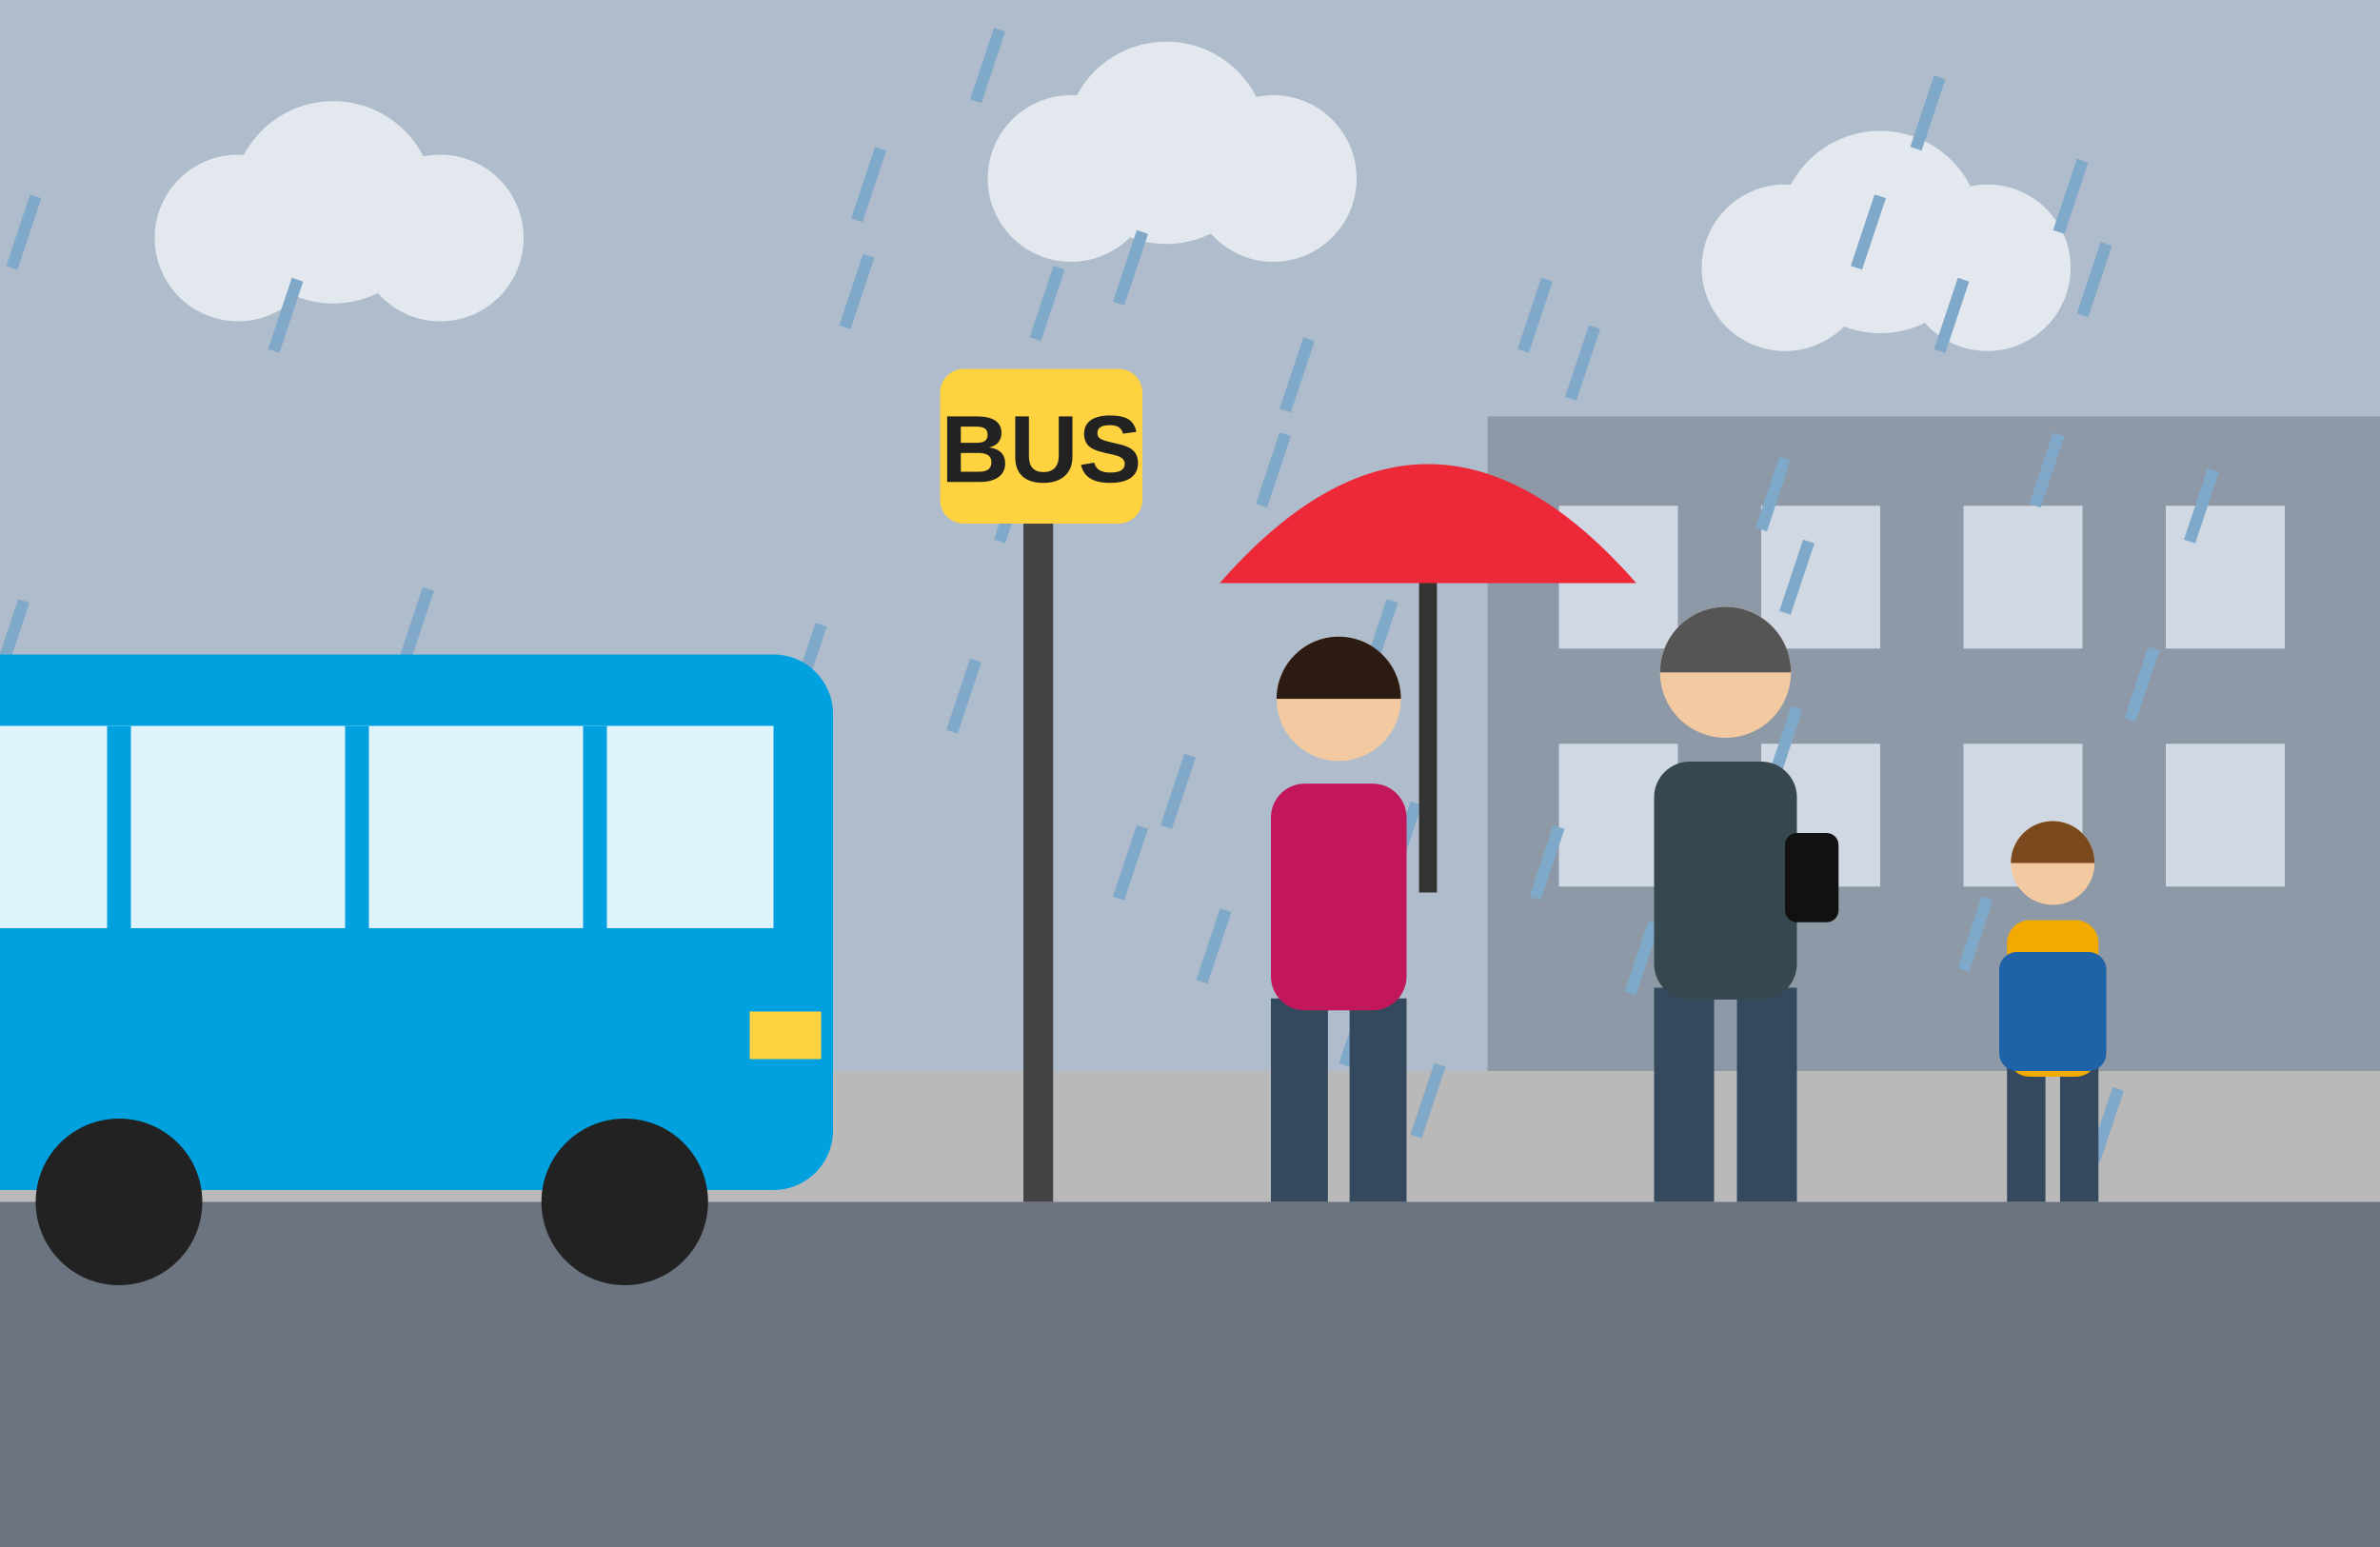
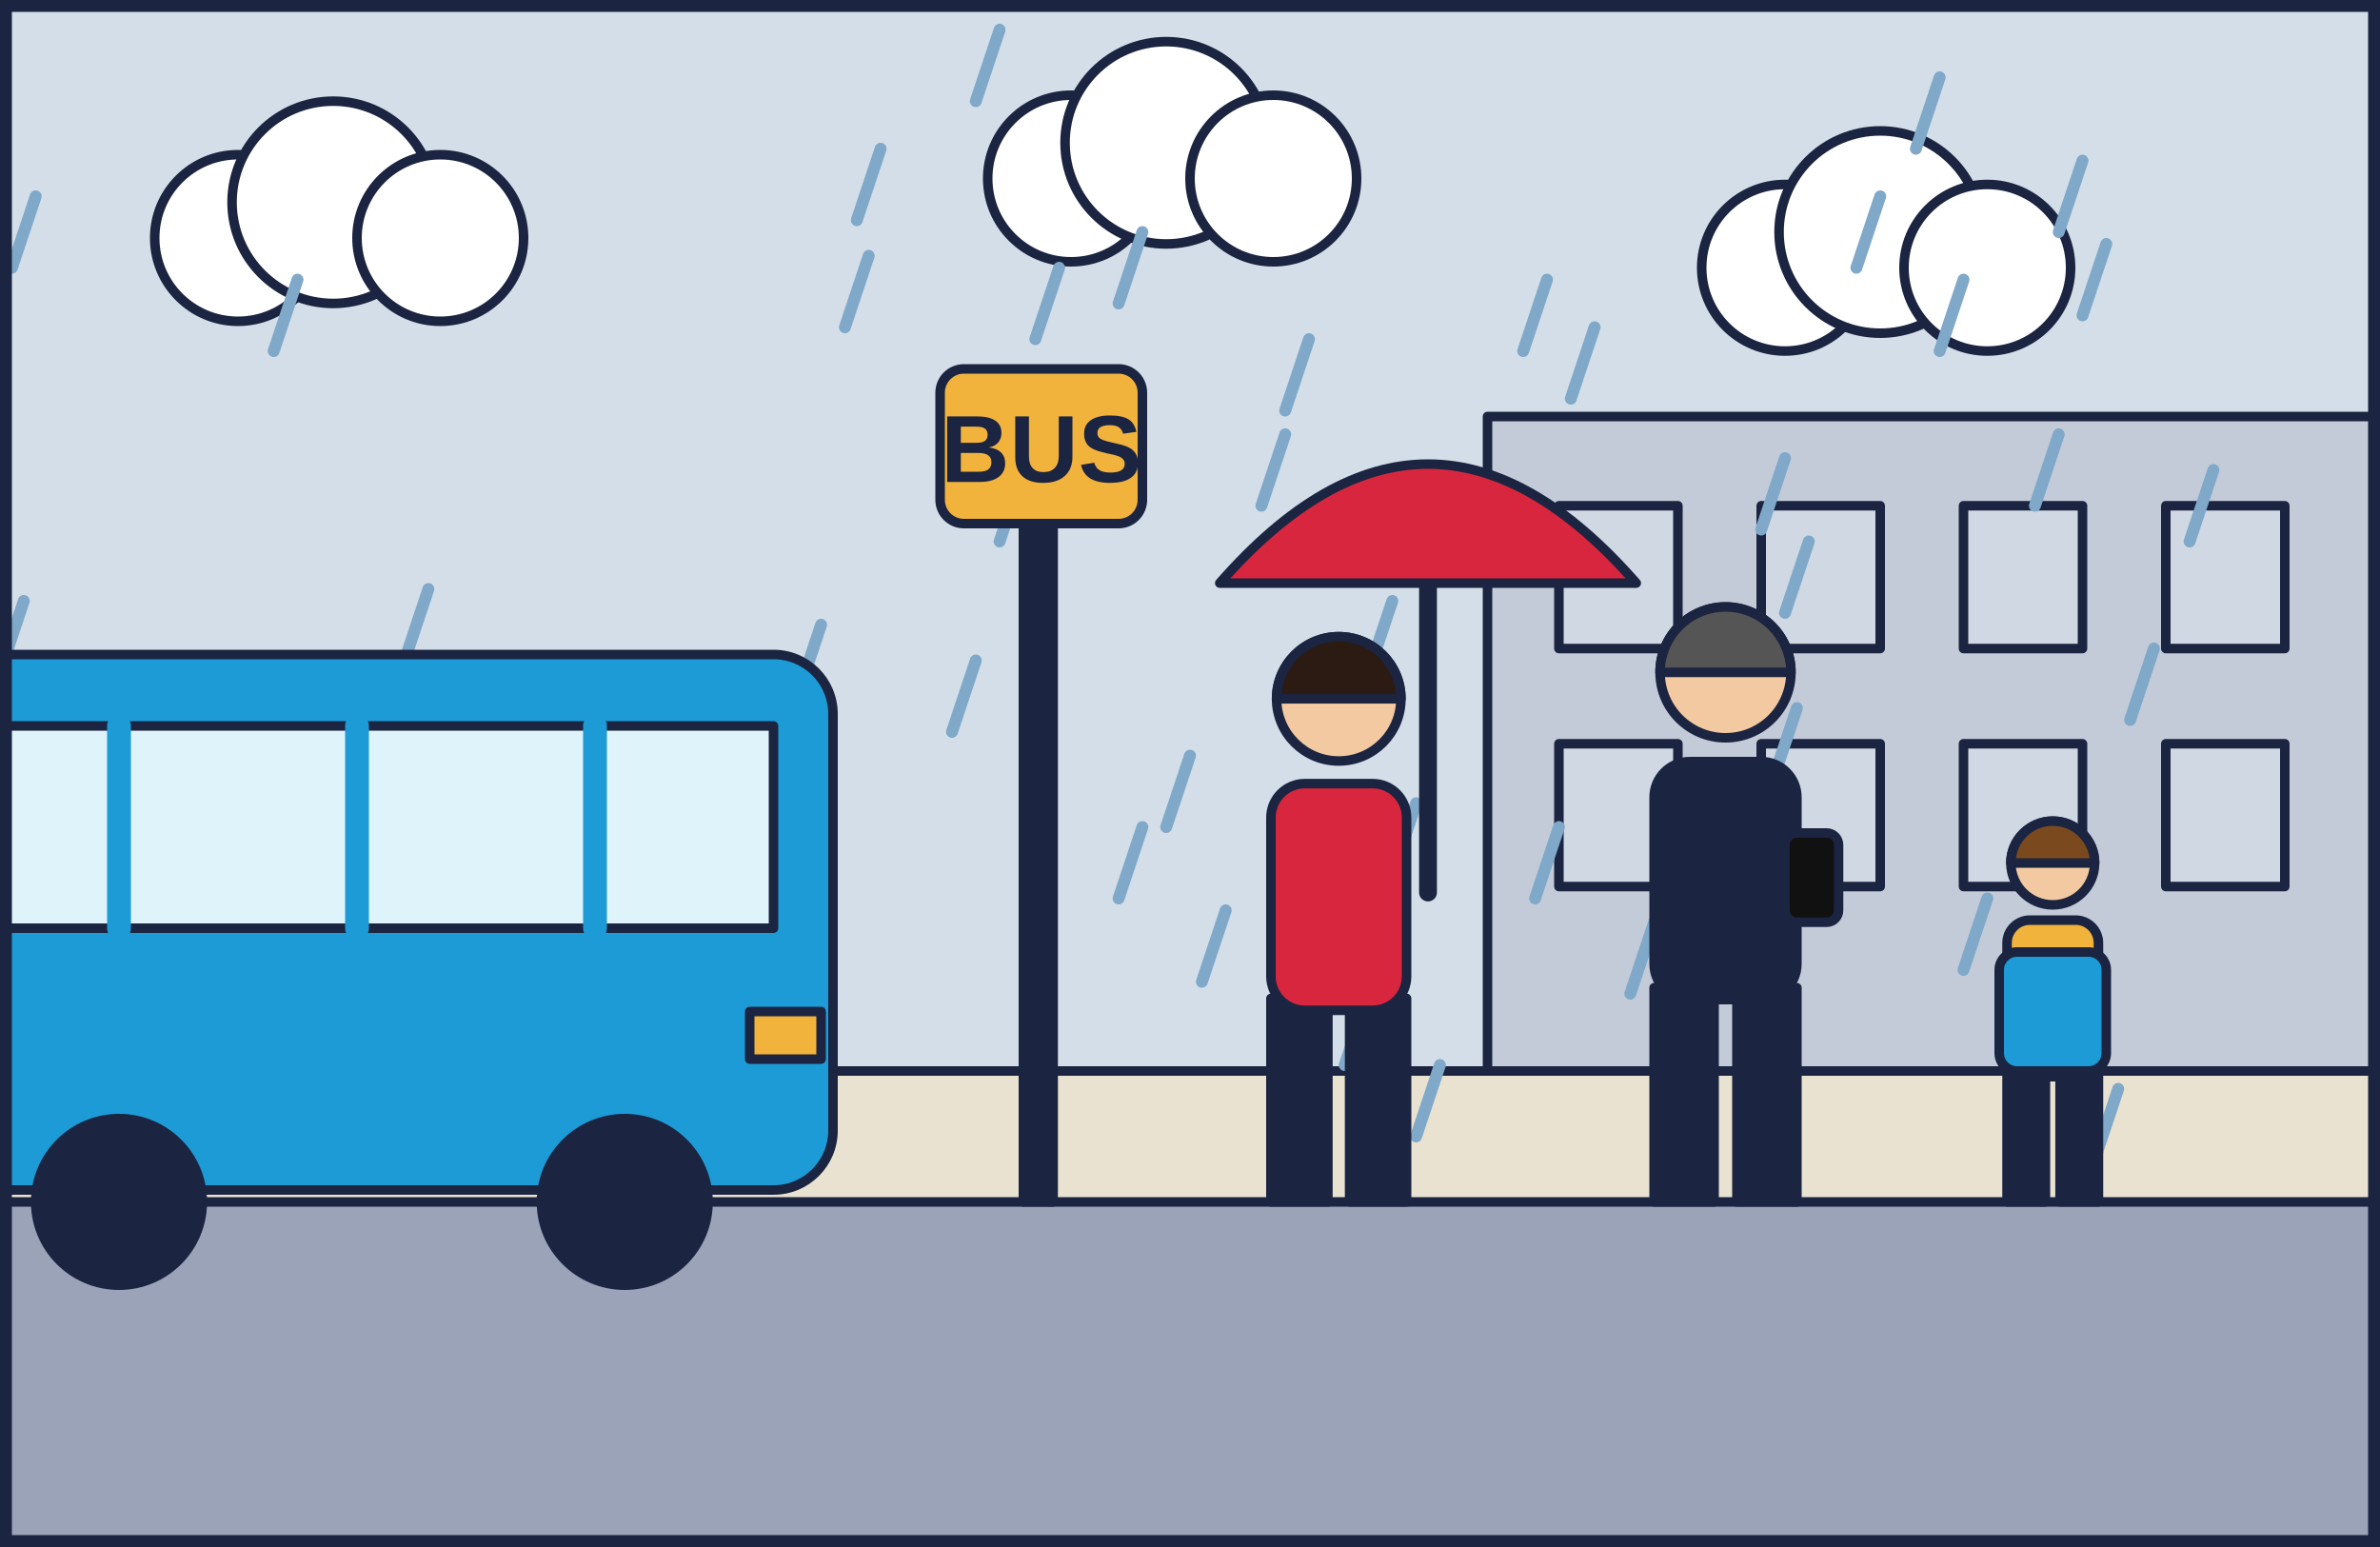
- <svg xmlns="http://www.w3.org/2000/svg" viewBox="0 0 400 260" role="img" aria-label="Busarrêt">
-   <rect width="400" height="260" fill="#aebccb" />
-   <g fill="#e3e8ee">
-     <circle cx="40" cy="40" r="14" />
-     <circle cx="56" cy="34" r="17" />
-     <circle cx="74" cy="40" r="14" />
+ <svg xmlns="http://www.w3.org/2000/svg" viewBox="0 0 400 260" role="img" aria-label="Busarrêt" data-style="luftpost">
+   <g stroke="#1B2440" stroke-width="1.6" stroke-linejoin="round" stroke-linecap="round">
+     <rect width="400" height="260" fill="#D3DEE8" />
+     <g fill="#FFFFFF">
+       <circle cx="40" cy="40" r="14" />
+       <circle cx="56" cy="34" r="17" />
+       <circle cx="74" cy="40" r="14" />
+     </g>
+     <g fill="#FFFFFF">
+       <circle cx="180" cy="30" r="14" />
+       <circle cx="196" cy="24" r="17" />
+       <circle cx="214" cy="30" r="14" />
+     </g>
+     <g fill="#FFFFFF">
+       <circle cx="300" cy="45" r="14" />
+       <circle cx="316" cy="39" r="17" />
+       <circle cx="334" cy="45" r="14" />
+     </g>
+     <rect x="250" y="70" width="150" height="110" fill="#C3CBD9" />
+     <rect x="262" y="85" width="20" height="24" fill="#cfd8e3" />
+     <rect x="262" y="125" width="20" height="24" fill="#cfd8e3" />
+     <rect x="296" y="85" width="20" height="24" fill="#cfd8e3" />
+     <rect x="296" y="125" width="20" height="24" fill="#cfd8e3" />
+     <rect x="330" y="85" width="20" height="24" fill="#cfd8e3" />
+     <rect x="330" y="125" width="20" height="24" fill="#cfd8e3" />
+     <rect x="364" y="85" width="20" height="24" fill="#cfd8e3" />
+     <rect x="364" y="125" width="20" height="24" fill="#cfd8e3" />
+     <rect y="180" width="400" height="80" fill="#9AA3B8" />
+     <rect y="180" width="400" height="22" fill="#E9E2D0" />
+     <line x1="4" y1="101" x2="0" y2="113" stroke="#7fa8c9" stroke-width="2" />
+     <line x1="138" y1="105" x2="134" y2="117" stroke="#7fa8c9" stroke-width="2" />
+     <line x1="192" y1="139" x2="188" y2="151" stroke="#7fa8c9" stroke-width="2" />
+     <line x1="326" y1="13" x2="322" y2="25" stroke="#7fa8c9" stroke-width="2" />
+     <line x1="300" y1="77" x2="296" y2="89" stroke="#7fa8c9" stroke-width="2" />
+     <line x1="354" y1="41" x2="350" y2="53" stroke="#7fa8c9" stroke-width="2" />
+     <line x1="168" y1="5" x2="164" y2="17" stroke="#7fa8c9" stroke-width="2" />
+     <line x1="302" y1="119" x2="298" y2="131" stroke="#7fa8c9" stroke-width="2" />
+     <line x1="356" y1="183" x2="352" y2="195" stroke="#7fa8c9" stroke-width="2" />
+     <line x1="330" y1="47" x2="326" y2="59" stroke="#7fa8c9" stroke-width="2" />
+     <line x1="304" y1="91" x2="300" y2="103" stroke="#7fa8c9" stroke-width="2" />
+     <line x1="278" y1="155" x2="274" y2="167" stroke="#7fa8c9" stroke-width="2" />
+     <line x1="172" y1="79" x2="168" y2="91" stroke="#7fa8c9" stroke-width="2" />
+     <line x1="146" y1="43" x2="142" y2="55" stroke="#7fa8c9" stroke-width="2" />
+     <line x1="200" y1="127" x2="196" y2="139" stroke="#7fa8c9" stroke-width="2" />
+     <line x1="334" y1="151" x2="330" y2="163" stroke="#7fa8c9" stroke-width="2" />
+     <line x1="148" y1="25" x2="144" y2="37" stroke="#7fa8c9" stroke-width="2" />
+     <line x1="362" y1="109" x2="358" y2="121" stroke="#7fa8c9" stroke-width="2" />
+     <line x1="16" y1="123" x2="12" y2="135" stroke="#7fa8c9" stroke-width="2" />
+     <line x1="230" y1="167" x2="226" y2="179" stroke="#7fa8c9" stroke-width="2" />
+     <line x1="44" y1="151" x2="40" y2="163" stroke="#7fa8c9" stroke-width="2" />
+     <line x1="178" y1="45" x2="174" y2="57" stroke="#7fa8c9" stroke-width="2" />
+     <line x1="72" y1="99" x2="68" y2="111" stroke="#7fa8c9" stroke-width="2" />
+     <line x1="206" y1="153" x2="202" y2="165" stroke="#7fa8c9" stroke-width="2" />
+     <line x1="260" y1="47" x2="256" y2="59" stroke="#7fa8c9" stroke-width="2" />
+     <line x1="234" y1="101" x2="230" y2="113" stroke="#7fa8c9" stroke-width="2" />
+     <line x1="128" y1="165" x2="124" y2="177" stroke="#7fa8c9" stroke-width="2" />
+     <line x1="262" y1="139" x2="258" y2="151" stroke="#7fa8c9" stroke-width="2" />
+     <line x1="316" y1="33" x2="312" y2="45" stroke="#7fa8c9" stroke-width="2" />
+     <line x1="50" y1="47" x2="46" y2="59" stroke="#7fa8c9" stroke-width="2" />
+     <line x1="24" y1="181" x2="20" y2="193" stroke="#7fa8c9" stroke-width="2" />
+     <line x1="238" y1="135" x2="234" y2="147" stroke="#7fa8c9" stroke-width="2" />
+     <line x1="372" y1="79" x2="368" y2="91" stroke="#7fa8c9" stroke-width="2" />
+     <line x1="346" y1="73" x2="342" y2="85" stroke="#7fa8c9" stroke-width="2" />
+     <line x1="0" y1="117" x2="-4" y2="129" stroke="#7fa8c9" stroke-width="2" />
+     <line x1="134" y1="161" x2="130" y2="173" stroke="#7fa8c9" stroke-width="2" />
+     <line x1="268" y1="55" x2="264" y2="67" stroke="#7fa8c9" stroke-width="2" />
+     <line x1="242" y1="179" x2="238" y2="191" stroke="#7fa8c9" stroke-width="2" />
+     <line x1="216" y1="73" x2="212" y2="85" stroke="#7fa8c9" stroke-width="2" />
+     <line x1="350" y1="27" x2="346" y2="39" stroke="#7fa8c9" stroke-width="2" />
+     <line x1="164" y1="111" x2="160" y2="123" stroke="#7fa8c9" stroke-width="2" />
+     <line x1="298" y1="175" x2="294" y2="187" stroke="#7fa8c9" stroke-width="2" />
+     <line x1="192" y1="39" x2="188" y2="51" stroke="#7fa8c9" stroke-width="2" />
+     <line x1="6" y1="33" x2="2" y2="45" stroke="#7fa8c9" stroke-width="2" />
+     <line x1="220" y1="57" x2="216" y2="69" stroke="#7fa8c9" stroke-width="2" />
+     <rect x="-30" y="110" width="170" height="90" rx="10" fill="#1C9BD7" />
+     <rect x="-20" y="122" width="150" height="34" fill="#dff3fb" />
+     <line x1="20" y1="122" x2="20" y2="156" stroke="#1C9BD7" stroke-width="4" />
+     <line x1="60" y1="122" x2="60" y2="156" stroke="#1C9BD7" stroke-width="4" />
+     <line x1="100" y1="122" x2="100" y2="156" stroke="#1C9BD7" stroke-width="4" />
+     <circle cx="20" cy="202" r="14" fill="#1B2440" />
+     <circle cx="105" cy="202" r="14" fill="#1B2440" />
+     <rect x="126" y="170" width="12" height="8" fill="#F2B33D" />
+     <rect x="172" y="80" width="5" height="122" fill="#1B2440" />
+     <rect x="158" y="62" width="34" height="26" rx="4" fill="#F2B33D" />
+     <text stroke="none" x="175" y="81" font-family="Arial" font-size="16" font-weight="700" text-anchor="middle" fill="#1B2440">BUS</text>
+     <g>
+       <rect x="213.6" y="167.8" width="9.576" height="34.2" fill="#1B2440" />
+       <rect x="226.824" y="167.8" width="9.576" height="34.2" fill="#1B2440" />
+       <rect x="213.6" y="131.7" width="22.8" height="38.1" rx="5.7" fill="#D7263D" />
+       <circle cx="225" cy="117.45" r="10.45" fill="#f2c9a0" />
+       <path d="M214.55 117.45 a10.45 10.45 0 0 1 20.9 0 z" fill="#2b1b12" />
+     </g>
+     <line x1="240" y1="150" x2="240" y2="96" stroke="#1B2440" stroke-width="3" />
+     <path d="M205 98 q35 -40 70 0 z" fill="#D7263D" />
+     <g>
+       <rect x="278" y="166" width="10.08" height="36" fill="#1B2440" />
+       <rect x="291.92" y="166" width="10.08" height="36" fill="#1B2440" />
+       <rect x="278" y="128" width="24" height="40" rx="6" fill="#1B2440" />
+       <circle cx="290" cy="113" r="11" fill="#f2c9a0" />
+       <path d="M279 113 a11 11 0 0 1 22 0 z" fill="#555" />
+     </g>
+     <rect x="300" y="140" width="9" height="15" rx="2" fill="#111" />
+     <g>
+       <rect x="337.32" y="178.96" width="6.451" height="23.04" fill="#1B2440" />
+       <rect x="346.229" y="178.96" width="6.451" height="23.04" fill="#1B2440" />
+       <rect x="337.32" y="154.64" width="15.36" height="26.32" rx="3.84" fill="#F2B33D" />
+       <circle cx="345" cy="145.04" r="7.04" fill="#f2c9a0" />
+       <path d="M337.96 145.04 a7.04 7.04 0 0 1 14.08 0 z" fill="#7a4a1e" />
+     </g>
+     <rect x="336" y="160" width="18" height="20" rx="3" fill="#1C9BD7" />
  </g>
-   <g fill="#e3e8ee">
-     <circle cx="180" cy="30" r="14" />
-     <circle cx="196" cy="24" r="17" />
-     <circle cx="214" cy="30" r="14" />
-   </g>
-   <g fill="#e3e8ee">
-     <circle cx="300" cy="45" r="14" />
-     <circle cx="316" cy="39" r="17" />
-     <circle cx="334" cy="45" r="14" />
-   </g>
-   <rect x="250" y="70" width="150" height="110" fill="#8d99a6" />
-   <rect x="262" y="85" width="20" height="24" fill="#cfd8e3" />
-   <rect x="262" y="125" width="20" height="24" fill="#cfd8e3" />
-   <rect x="296" y="85" width="20" height="24" fill="#cfd8e3" />
-   <rect x="296" y="125" width="20" height="24" fill="#cfd8e3" />
-   <rect x="330" y="85" width="20" height="24" fill="#cfd8e3" />
-   <rect x="330" y="125" width="20" height="24" fill="#cfd8e3" />
-   <rect x="364" y="85" width="20" height="24" fill="#cfd8e3" />
-   <rect x="364" y="125" width="20" height="24" fill="#cfd8e3" />
-   <rect y="180" width="400" height="80" fill="#6b7480" />
-   <rect y="180" width="400" height="22" fill="#b9b9b9" />
-   <line x1="4" y1="101" x2="0" y2="113" stroke="#7fa8c9" stroke-width="2" />
-   <line x1="138" y1="105" x2="134" y2="117" stroke="#7fa8c9" stroke-width="2" />
-   <line x1="192" y1="139" x2="188" y2="151" stroke="#7fa8c9" stroke-width="2" />
-   <line x1="326" y1="13" x2="322" y2="25" stroke="#7fa8c9" stroke-width="2" />
-   <line x1="300" y1="77" x2="296" y2="89" stroke="#7fa8c9" stroke-width="2" />
-   <line x1="354" y1="41" x2="350" y2="53" stroke="#7fa8c9" stroke-width="2" />
-   <line x1="168" y1="5" x2="164" y2="17" stroke="#7fa8c9" stroke-width="2" />
-   <line x1="302" y1="119" x2="298" y2="131" stroke="#7fa8c9" stroke-width="2" />
-   <line x1="356" y1="183" x2="352" y2="195" stroke="#7fa8c9" stroke-width="2" />
-   <line x1="330" y1="47" x2="326" y2="59" stroke="#7fa8c9" stroke-width="2" />
-   <line x1="304" y1="91" x2="300" y2="103" stroke="#7fa8c9" stroke-width="2" />
-   <line x1="278" y1="155" x2="274" y2="167" stroke="#7fa8c9" stroke-width="2" />
-   <line x1="172" y1="79" x2="168" y2="91" stroke="#7fa8c9" stroke-width="2" />
-   <line x1="146" y1="43" x2="142" y2="55" stroke="#7fa8c9" stroke-width="2" />
-   <line x1="200" y1="127" x2="196" y2="139" stroke="#7fa8c9" stroke-width="2" />
-   <line x1="334" y1="151" x2="330" y2="163" stroke="#7fa8c9" stroke-width="2" />
-   <line x1="148" y1="25" x2="144" y2="37" stroke="#7fa8c9" stroke-width="2" />
-   <line x1="362" y1="109" x2="358" y2="121" stroke="#7fa8c9" stroke-width="2" />
-   <line x1="16" y1="123" x2="12" y2="135" stroke="#7fa8c9" stroke-width="2" />
-   <line x1="230" y1="167" x2="226" y2="179" stroke="#7fa8c9" stroke-width="2" />
-   <line x1="44" y1="151" x2="40" y2="163" stroke="#7fa8c9" stroke-width="2" />
-   <line x1="178" y1="45" x2="174" y2="57" stroke="#7fa8c9" stroke-width="2" />
-   <line x1="72" y1="99" x2="68" y2="111" stroke="#7fa8c9" stroke-width="2" />
-   <line x1="206" y1="153" x2="202" y2="165" stroke="#7fa8c9" stroke-width="2" />
-   <line x1="260" y1="47" x2="256" y2="59" stroke="#7fa8c9" stroke-width="2" />
-   <line x1="234" y1="101" x2="230" y2="113" stroke="#7fa8c9" stroke-width="2" />
-   <line x1="128" y1="165" x2="124" y2="177" stroke="#7fa8c9" stroke-width="2" />
-   <line x1="262" y1="139" x2="258" y2="151" stroke="#7fa8c9" stroke-width="2" />
-   <line x1="316" y1="33" x2="312" y2="45" stroke="#7fa8c9" stroke-width="2" />
-   <line x1="50" y1="47" x2="46" y2="59" stroke="#7fa8c9" stroke-width="2" />
-   <line x1="24" y1="181" x2="20" y2="193" stroke="#7fa8c9" stroke-width="2" />
-   <line x1="238" y1="135" x2="234" y2="147" stroke="#7fa8c9" stroke-width="2" />
-   <line x1="372" y1="79" x2="368" y2="91" stroke="#7fa8c9" stroke-width="2" />
-   <line x1="346" y1="73" x2="342" y2="85" stroke="#7fa8c9" stroke-width="2" />
-   <line x1="0" y1="117" x2="-4" y2="129" stroke="#7fa8c9" stroke-width="2" />
-   <line x1="134" y1="161" x2="130" y2="173" stroke="#7fa8c9" stroke-width="2" />
-   <line x1="268" y1="55" x2="264" y2="67" stroke="#7fa8c9" stroke-width="2" />
-   <line x1="242" y1="179" x2="238" y2="191" stroke="#7fa8c9" stroke-width="2" />
-   <line x1="216" y1="73" x2="212" y2="85" stroke="#7fa8c9" stroke-width="2" />
-   <line x1="350" y1="27" x2="346" y2="39" stroke="#7fa8c9" stroke-width="2" />
-   <line x1="164" y1="111" x2="160" y2="123" stroke="#7fa8c9" stroke-width="2" />
-   <line x1="298" y1="175" x2="294" y2="187" stroke="#7fa8c9" stroke-width="2" />
-   <line x1="192" y1="39" x2="188" y2="51" stroke="#7fa8c9" stroke-width="2" />
-   <line x1="6" y1="33" x2="2" y2="45" stroke="#7fa8c9" stroke-width="2" />
-   <line x1="220" y1="57" x2="216" y2="69" stroke="#7fa8c9" stroke-width="2" />
-   <rect x="-30" y="110" width="170" height="90" rx="10" fill="#00a1de" />
-   <rect x="-20" y="122" width="150" height="34" fill="#dff3fb" />
-   <line x1="20" y1="122" x2="20" y2="156" stroke="#00a1de" stroke-width="4" />
-   <line x1="60" y1="122" x2="60" y2="156" stroke="#00a1de" stroke-width="4" />
-   <line x1="100" y1="122" x2="100" y2="156" stroke="#00a1de" stroke-width="4" />
-   <circle cx="20" cy="202" r="14" fill="#222" />
-   <circle cx="105" cy="202" r="14" fill="#222" />
-   <rect x="126" y="170" width="12" height="8" fill="#ffd23f" />
-   <rect x="172" y="80" width="5" height="122" fill="#444" />
-   <rect x="158" y="62" width="34" height="26" rx="4" fill="#ffd23f" />
-   <text x="175" y="81" font-family="Arial" font-size="16" font-weight="700" text-anchor="middle" fill="#222">BUS</text>
-   <g>
-     <rect x="213.6" y="167.8" width="9.576" height="34.2" fill="#34495e" />
-     <rect x="226.824" y="167.8" width="9.576" height="34.2" fill="#34495e" />
-     <rect x="213.6" y="131.7" width="22.8" height="38.1" rx="5.7" fill="#c2185b" />
-     <circle cx="225" cy="117.45" r="10.45" fill="#f2c9a0" />
-     <path d="M214.55 117.45 a10.45 10.45 0 0 1 20.9 0 z" fill="#2b1b12" />
-   </g>
-   <line x1="240" y1="150" x2="240" y2="96" stroke="#333" stroke-width="3" />
-   <path d="M205 98 q35 -40 70 0 z" fill="#ed2939" />
-   <g>
-     <rect x="278" y="166" width="10.08" height="36" fill="#34495e" />
-     <rect x="291.92" y="166" width="10.08" height="36" fill="#34495e" />
-     <rect x="278" y="128" width="24" height="40" rx="6" fill="#37474f" />
-     <circle cx="290" cy="113" r="11" fill="#f2c9a0" />
-     <path d="M279 113 a11 11 0 0 1 22 0 z" fill="#555" />
-   </g>
-   <rect x="300" y="140" width="9" height="15" rx="2" fill="#111" />
-   <g>
-     <rect x="337.32" y="178.96" width="6.451" height="23.04" fill="#34495e" />
-     <rect x="346.229" y="178.96" width="6.451" height="23.04" fill="#34495e" />
-     <rect x="337.32" y="154.64" width="15.36" height="26.32" rx="3.84" fill="#f2a900" />
-     <circle cx="345" cy="145.04" r="7.04" fill="#f2c9a0" />
-     <path d="M337.96 145.04 a7.04 7.04 0 0 1 14.08 0 z" fill="#7a4a1e" />
-   </g>
-   <rect x="336" y="160" width="18" height="20" rx="3" fill="#1e63a8" />
+   <rect x="1" y="1" width="398" height="258" fill="none" stroke="#1B2440" stroke-width="2" />
</svg>
